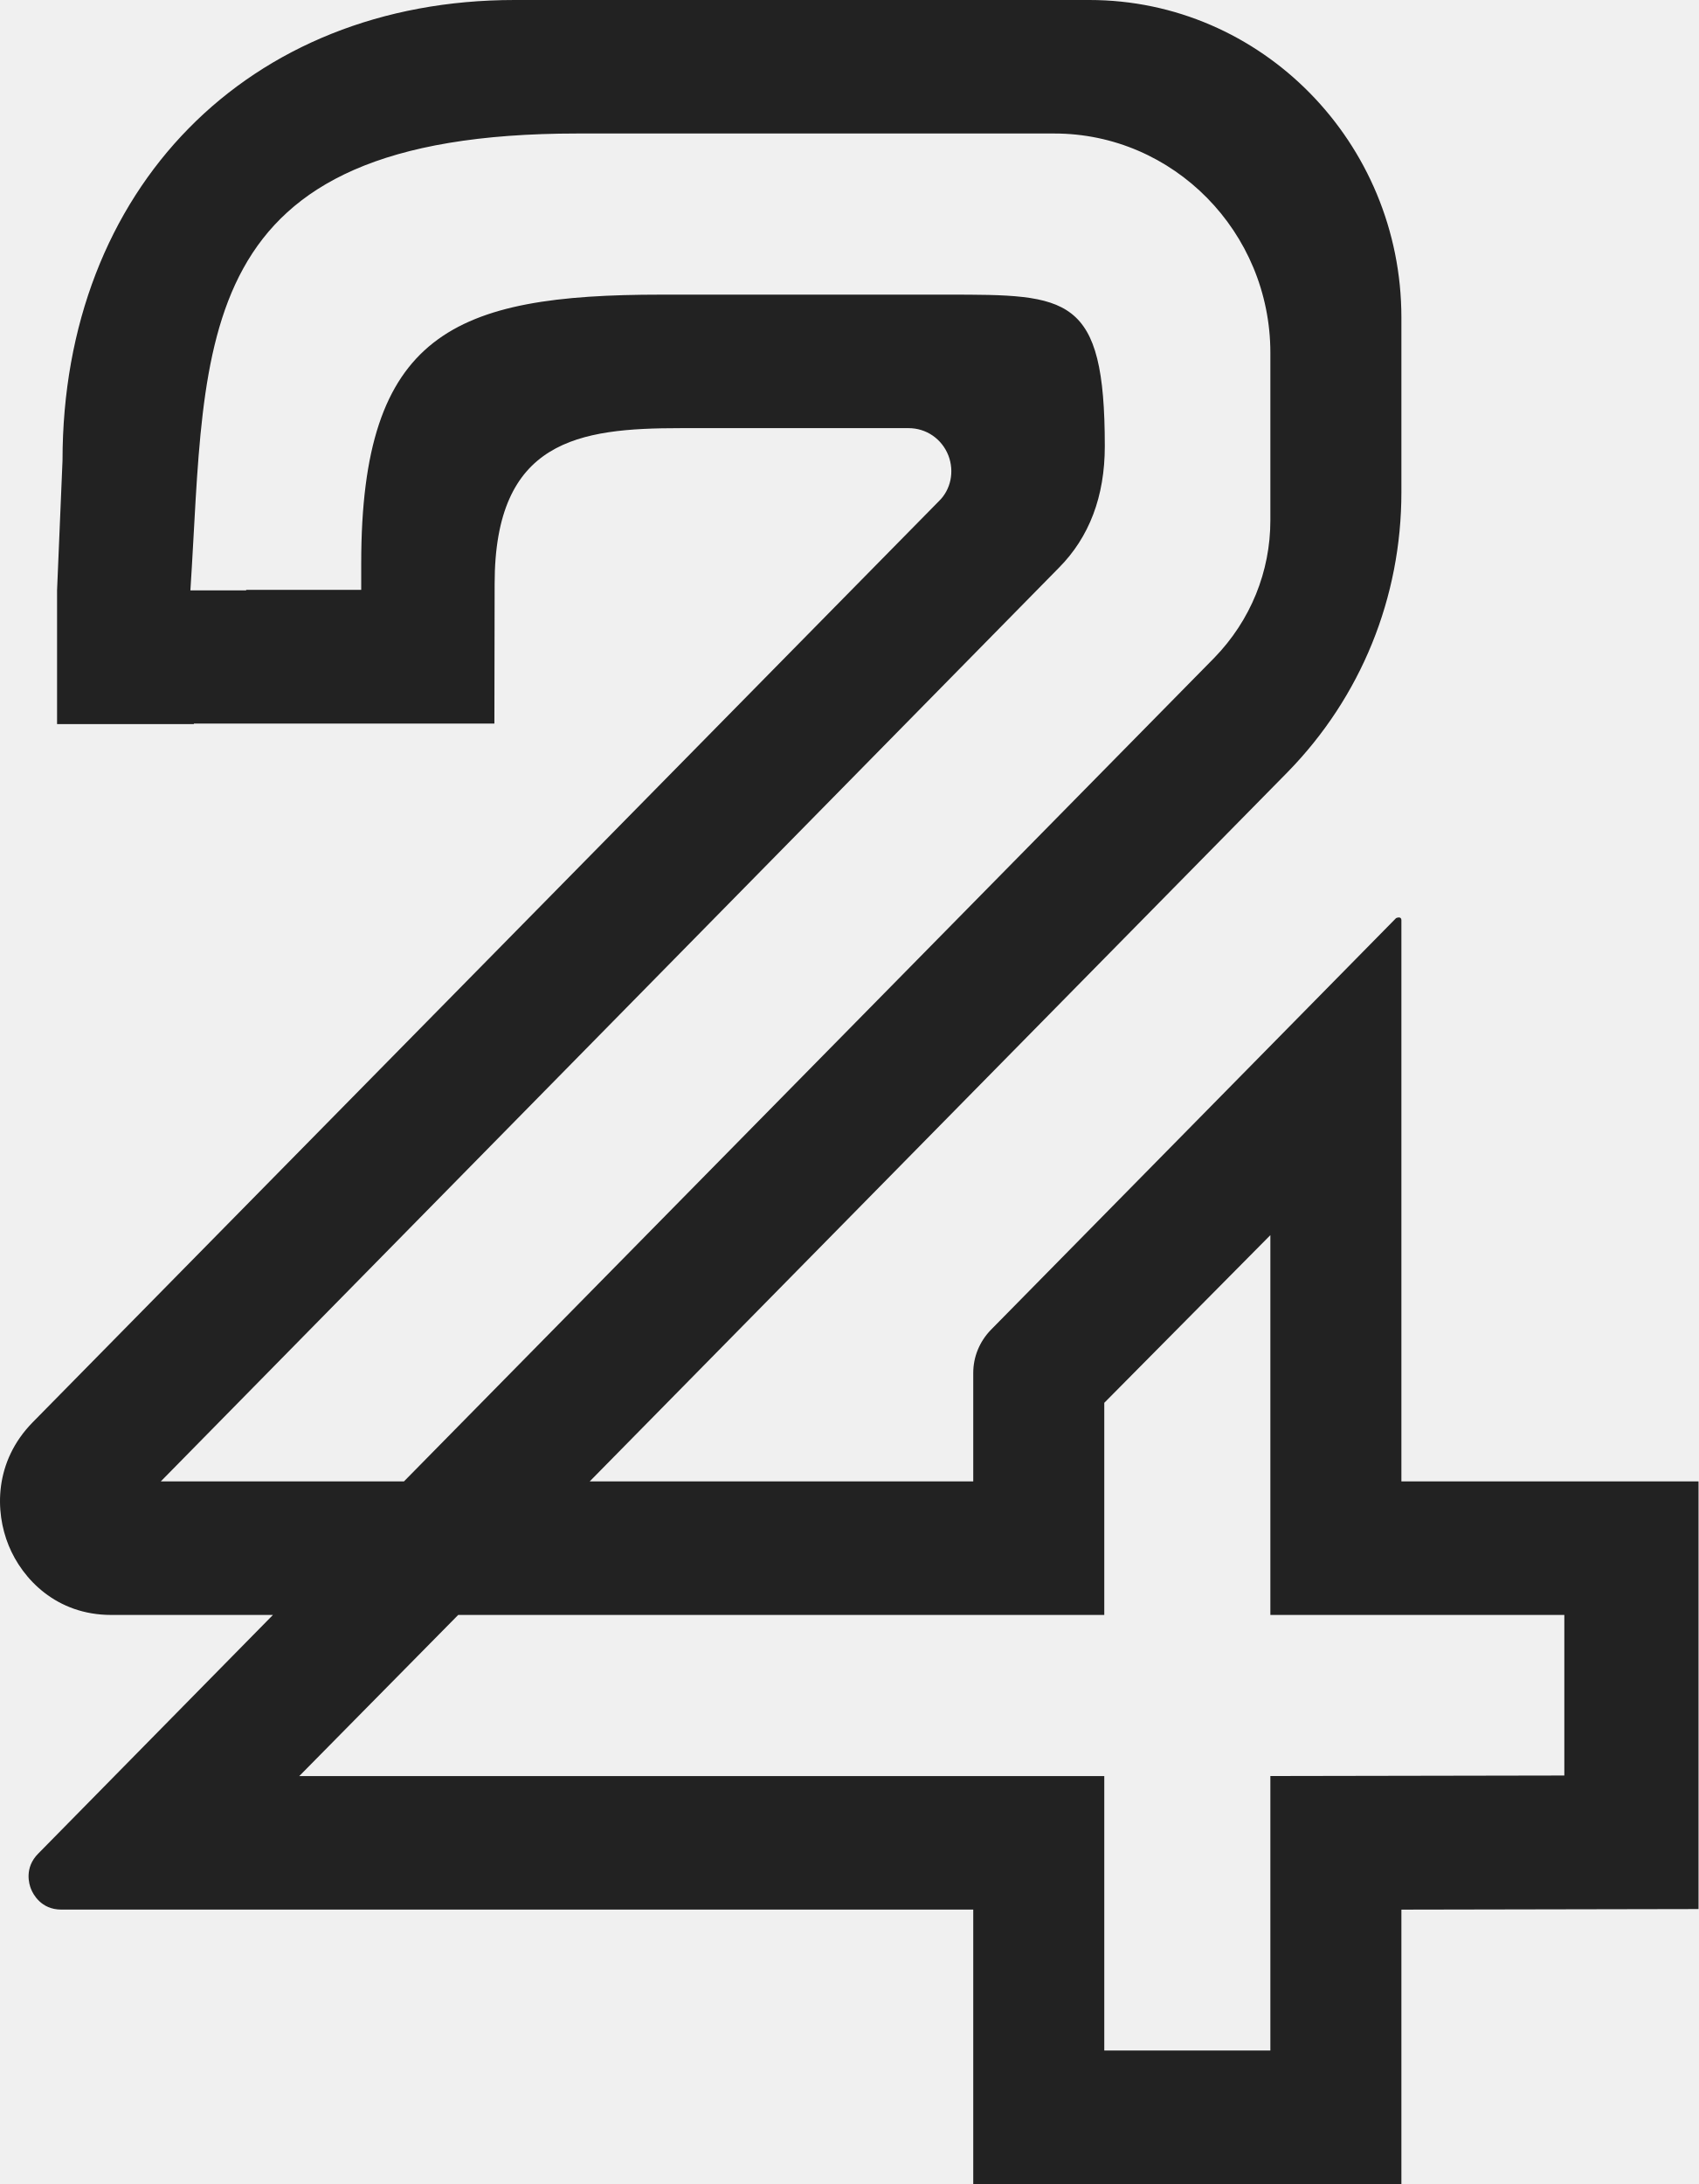
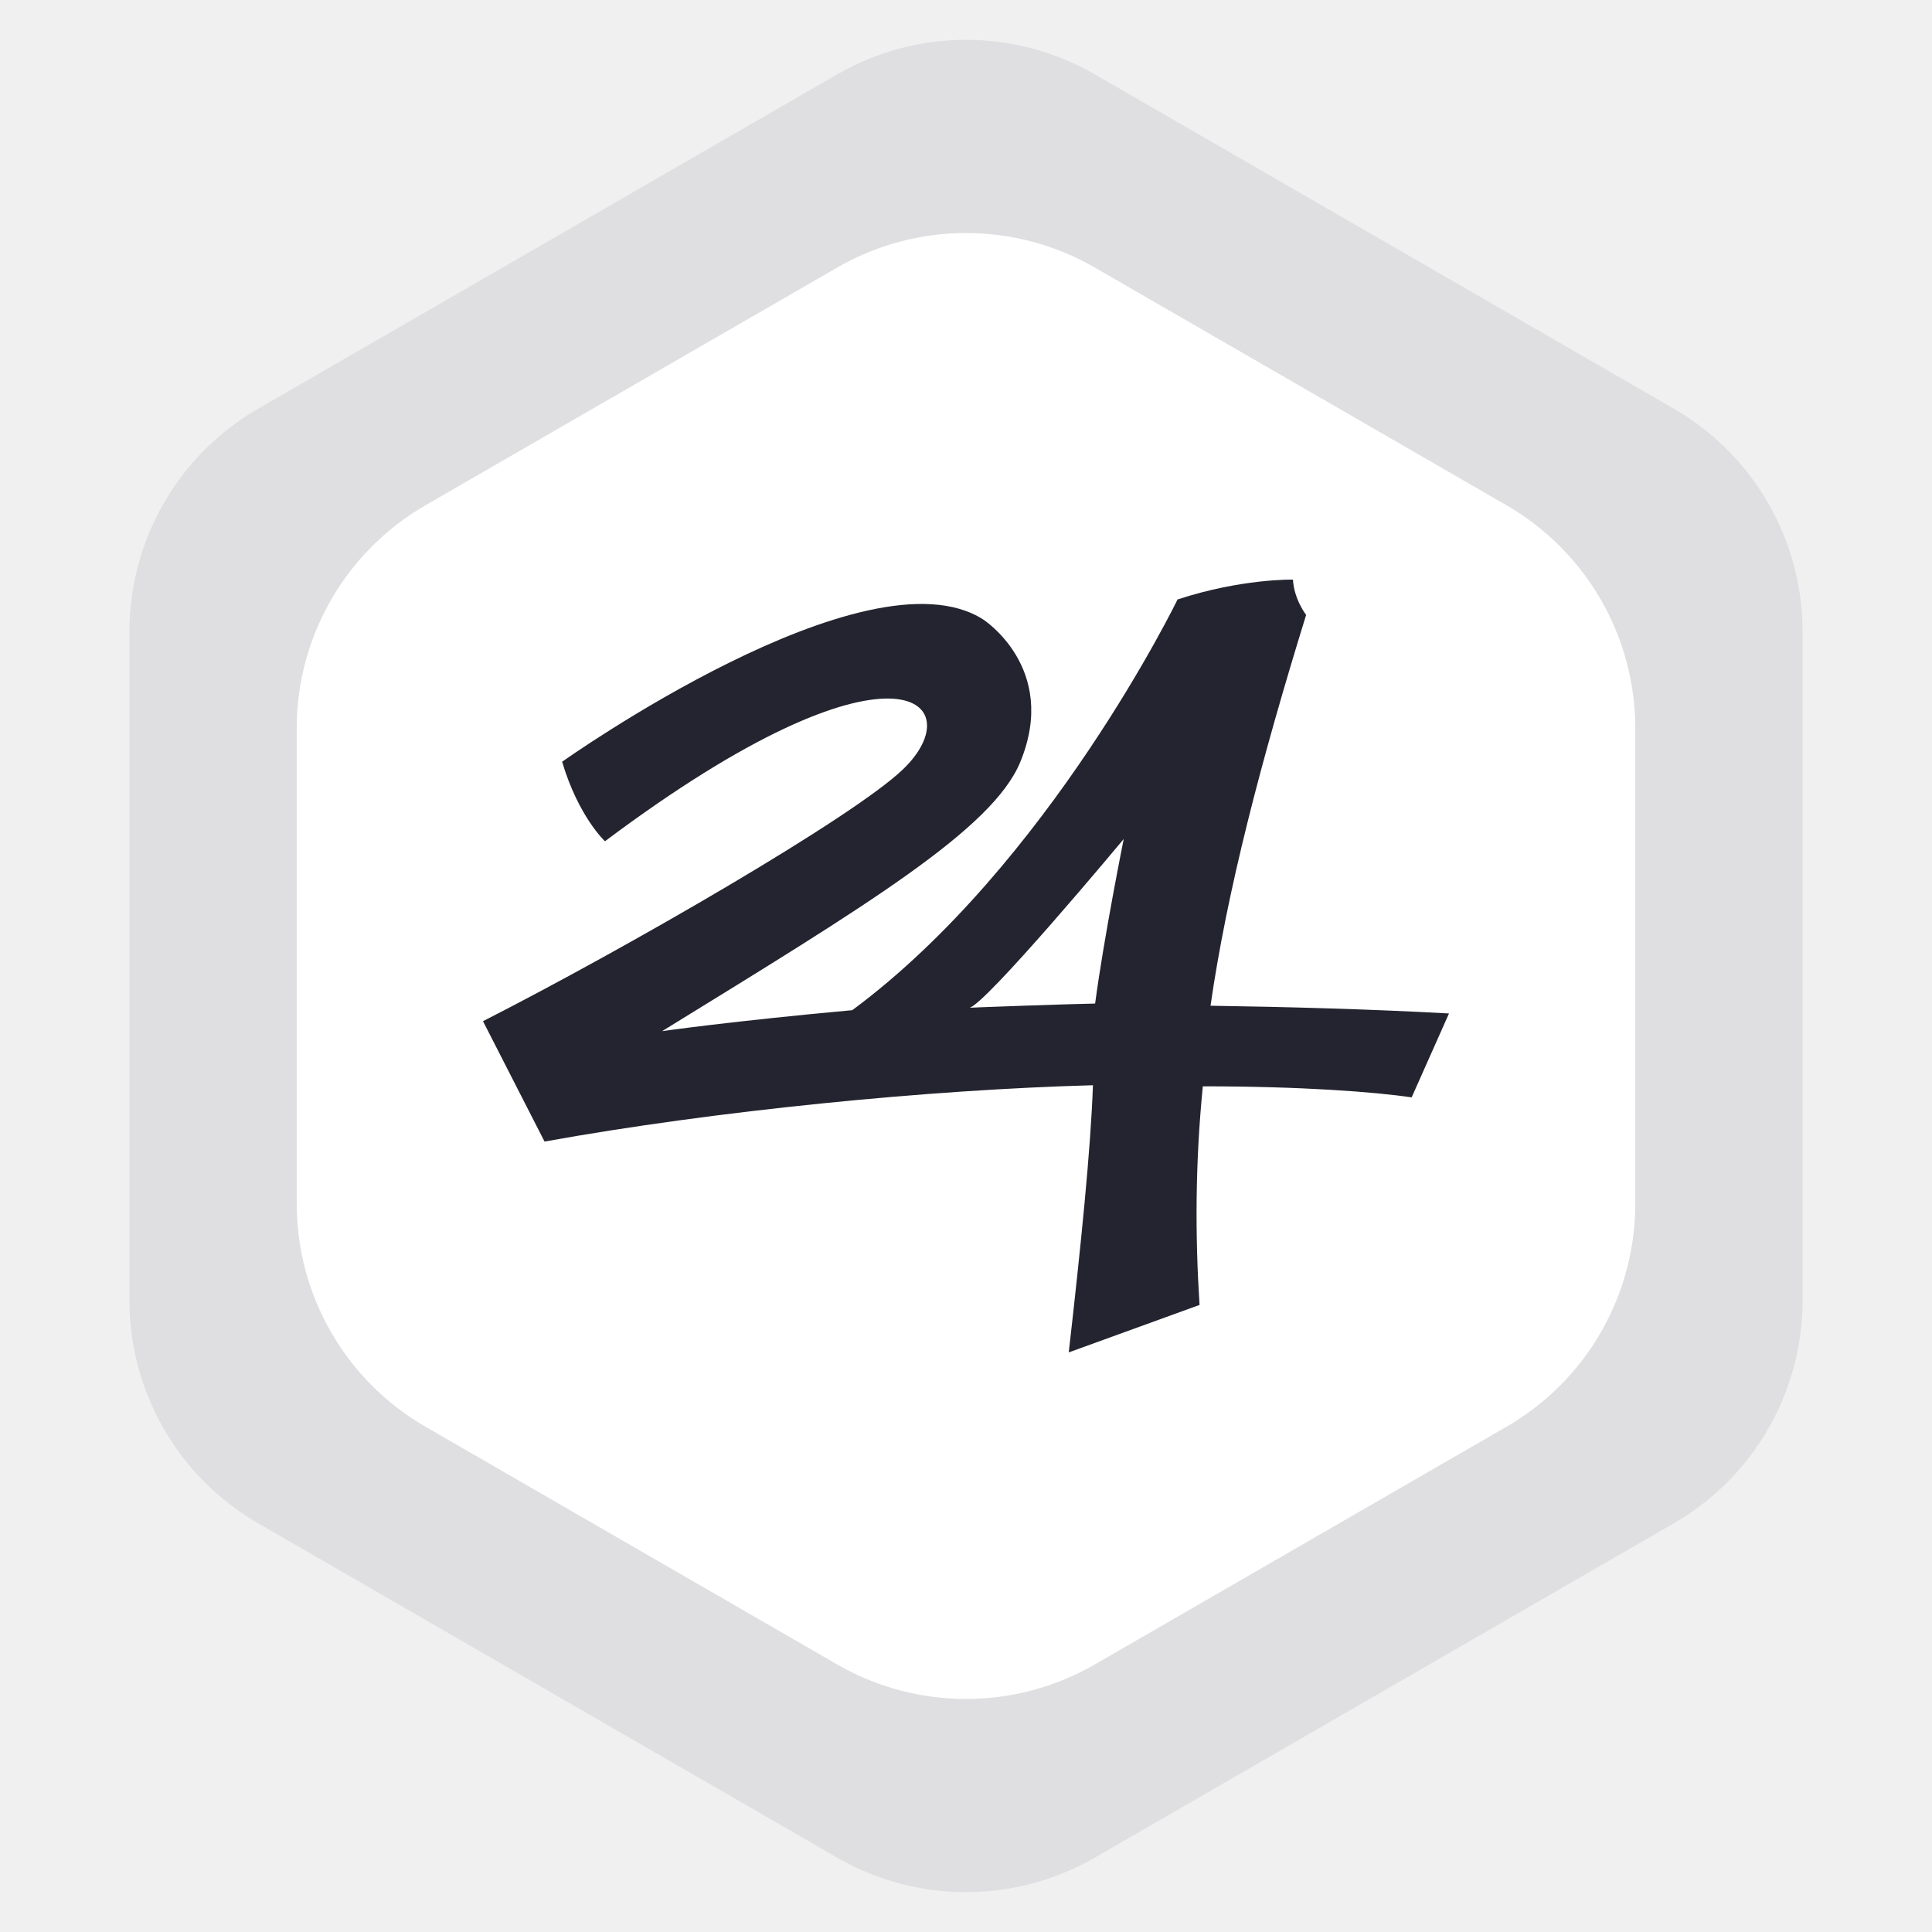
- <svg xmlns="http://www.w3.org/2000/svg" width="42px" height="54px" viewBox="0 0 42 54" version="1.1">
-   <defs />
-   <g id="Page-1" stroke="none" stroke-width="1" fill="none" fill-rule="evenodd">
-     <g id="Artboard" transform="translate(-12, -12)" fill="#222222">
-       <path d="M50.682,55.9 L43.413,55.913 L43.413,62.699 L39.306,62.699 L39.306,55.914 L19.4,55.914 L23.33,51.93 L39.306,51.93 L39.306,46.685 L43.413,42.539 L43.413,51.93 L50.682,51.93 L50.682,55.9 Z M15.976,48.628 L38.179,26.043 C38.936,25.284 39.319,24.272 39.319,23.033 C39.319,19.285 38.415,19.285 35.419,19.285 L28.35,19.285 C23.221,19.285 20.932,20.244 20.932,25.926 L20.932,26.584 L18.087,26.584 L18.087,26.597 L16.708,26.597 C17.111,20.429 16.604,15.301 26.274,15.301 L38.071,15.301 C41.016,15.301 43.413,17.734 43.413,20.725 L43.413,24.867 C43.413,26.134 42.924,27.337 42.033,28.258 L21.989,48.628 L15.976,48.628 Z M46.653,48.628 L46.653,34.749 C46.653,34.703 46.625,34.684 46.589,34.684 C46.569,34.684 46.543,34.691 46.521,34.701 L36.501,44.882 C36.22,45.173 36.066,45.55 36.066,45.946 L36.066,48.628 L26.582,48.628 L43.84,31.09 C45.654,29.234 46.653,26.776 46.653,24.171 L46.653,19.851 C46.653,15.522 43.192,12 38.938,12 L24.722,12 C18.142,12 13.547,16.666 13.546,23.384 L13.411,26.597 L13.411,29.903 L16.794,29.903 L16.794,29.89 L24.225,29.89 L24.231,26.438 C24.231,22.876 26.313,22.586 28.829,22.586 L34.469,22.586 C34.904,22.586 35.289,22.851 35.45,23.259 C35.606,23.66 35.51,24.109 35.216,24.392 L12.809,47.166 C11.851,48.142 11.874,49.38 12.214,50.212 C12.552,51.043 13.397,51.93 14.75,51.93 L18.749,51.93 L12.947,57.829 C12.594,58.182 12.72,58.591 12.768,58.708 C12.816,58.827 13.011,59.215 13.515,59.215 L36.066,59.215 L36.066,66 L46.653,66 L46.653,59.216 L54,59.202 L54,48.628 L46.653,48.628 Z" id="logo" />
-     </g>
-   </g>
+ <svg xmlns="http://www.w3.org/2000/svg" width="60" height="60" viewBox="0 0 60 60" fill="none">
+   <path d="M26 2.309C28.475 0.88 31.525 0.88 34 2.309L51.981 12.691C54.456 14.12 55.981 16.761 55.981 19.619V40.381C55.981 43.239 54.456 45.88 51.981 47.309L34 57.691C31.525 59.12 28.475 59.12 26 57.691L8.019 47.309C5.544 45.88 4.019 43.239 4.019 40.381V19.619C4.019 16.761 5.544 14.12 8.019 12.691L26 2.309Z" fill="#DFDFE1" />
+   <path d="M26 8.309C28.475 6.88 31.525 6.88 34 8.309L46.785 15.691C49.26 17.12 50.785 19.761 50.785 22.619V37.381C50.785 40.239 49.26 42.88 46.785 44.309L34 51.691C31.525 53.12 28.475 53.12 26 51.691L13.215 44.309C10.74 42.88 9.215 40.239 9.215 37.381V22.619C9.215 19.761 10.74 17.12 13.215 15.691L26 8.309Z" fill="white" />
+   <path d="M37.594 31.234C38.106 27.669 39.164 23.623 40.563 19.097C40.563 19.097 40.188 18.617 40.154 18C40.154 18 38.55 17.966 36.57 18.617C36.57 18.617 32.577 26.846 26.468 31.372C22.713 31.714 20.563 32.023 20.563 32.023C26.911 28.114 30.836 25.749 31.689 23.657C32.884 20.743 30.529 19.235 30.529 19.235C26.911 16.938 17.457 23.657 17.457 23.657C17.969 25.372 18.788 26.126 18.788 26.126C27.799 19.372 30.222 21.806 28.038 23.897C26.502 25.372 19.505 29.417 15 31.714L16.911 35.452C22.235 34.492 28.857 33.84 33.942 33.703C33.874 35.691 33.566 38.709 33.191 42L37.253 40.526C37.116 38.4 37.116 36.137 37.355 33.737C40.427 33.737 42.679 33.909 43.84 34.08L45 31.474C42.508 31.337 39.915 31.269 37.594 31.234ZM34.01 31.166C33.703 31.166 29.608 31.303 30.085 31.303C30.529 31.303 34.898 26.057 34.898 26.057C34.898 26.057 34.283 29.109 34.01 31.166Z" fill="#242430" />
</svg>
